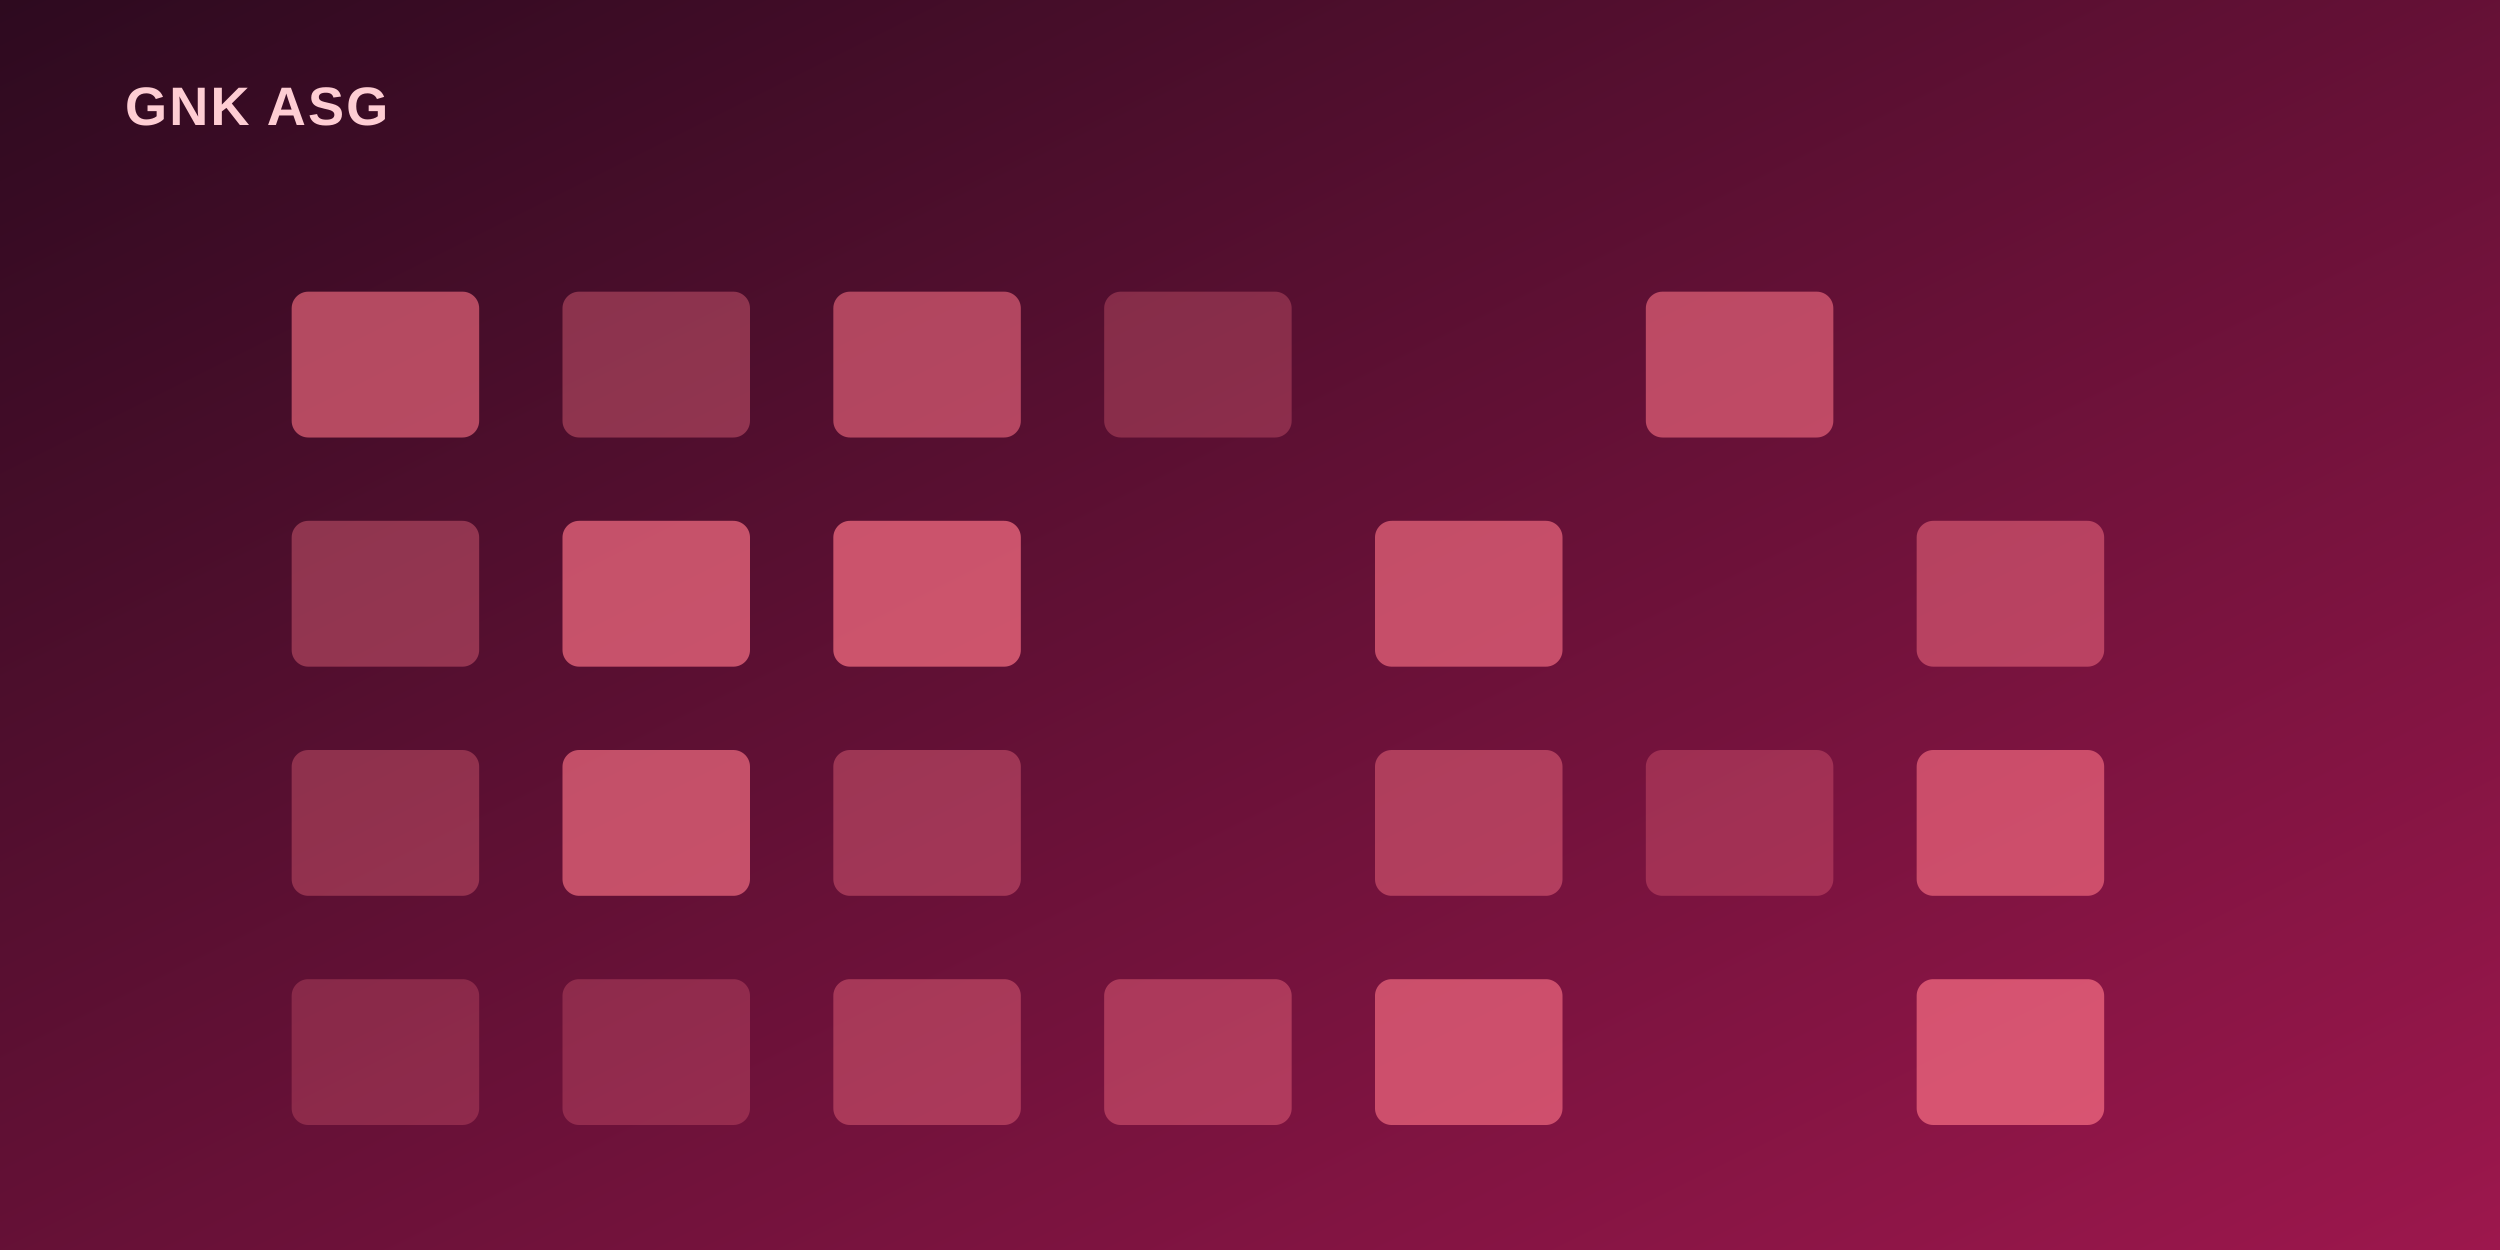
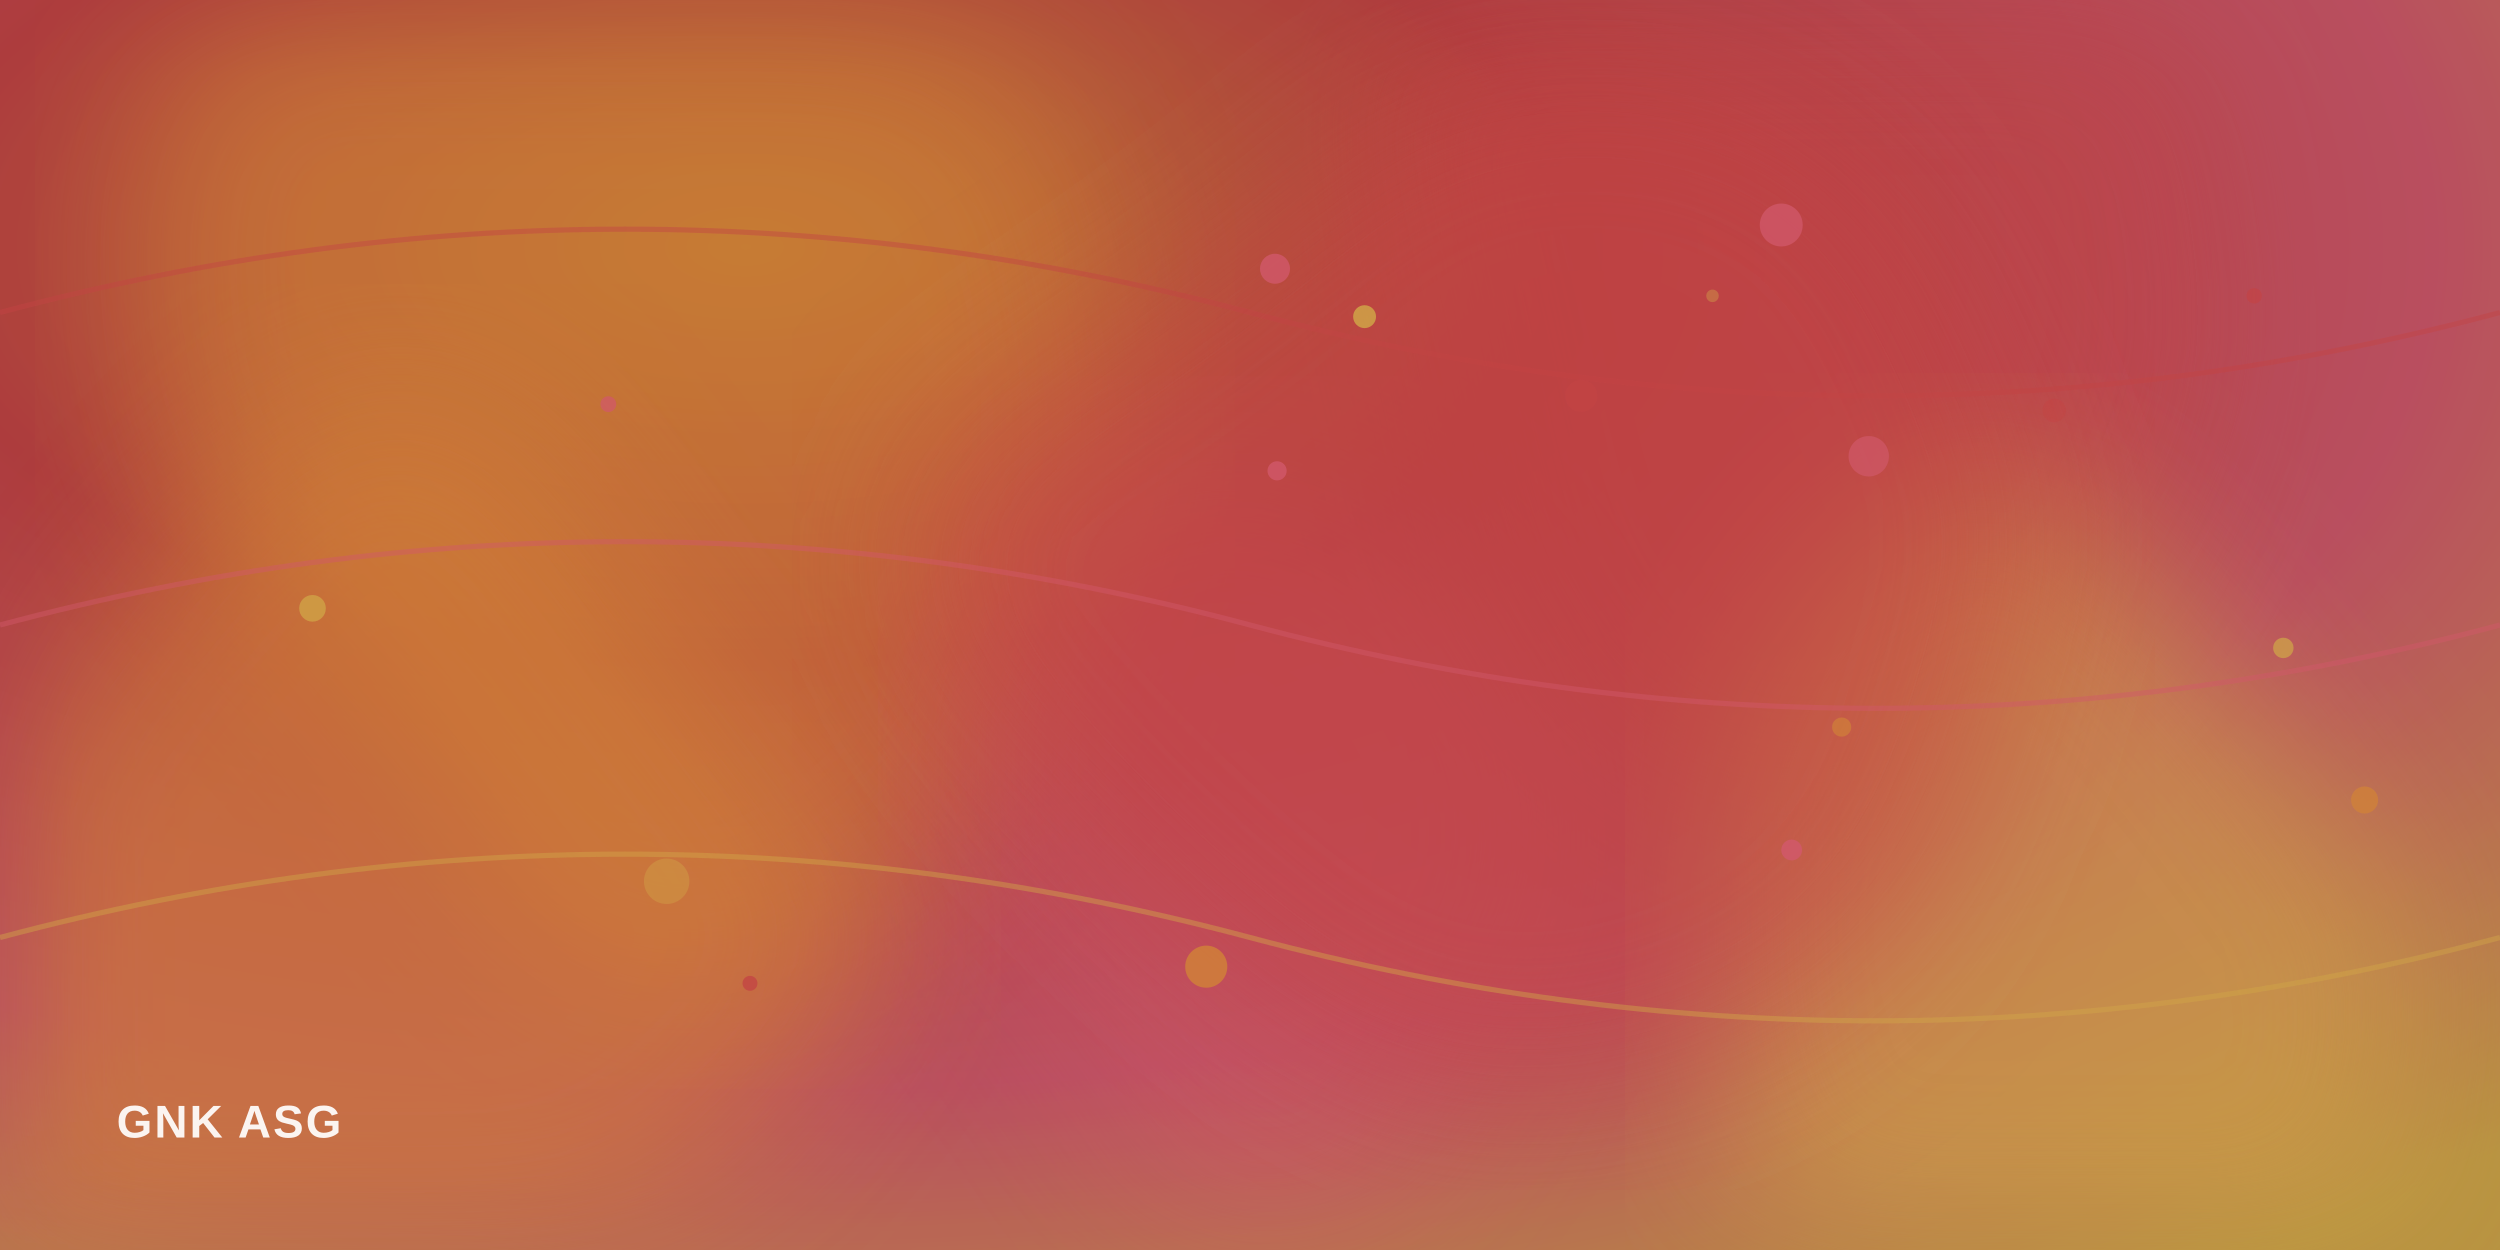
<svg xmlns="http://www.w3.org/2000/svg" viewBox="0 0 1200 600" role="img" aria-labelledby="t17 d17">
  <defs>
-     <linearGradient id="g17" x1="0" y1="0" x2="1" y2="1">
-       <stop stop-color="#2d0a1f" />
-       <stop offset="1" stop-color="#9d174d" />
-     </linearGradient>
+     <radialGradient id="bg17" cx="30%" cy="20%" r="100%">
+       <stop offset="0%" stop-color="#ff9f43" />
+       <stop offset="33%" stop-color="#ee5253" />
+       <stop offset="67%" stop-color="#ff6b81" />
+       <stop offset="100%" stop-color="#feca57" />
+     </radialGradient>
+     <filter id="blur17">
+       <feGaussianBlur stdDeviation="38" />
+     </filter>
  </defs>
-   <rect width="1200" height="600" fill="url(#g17)" />
-   <g>
-     <rect x="140" y="140" width="90" height="70" rx="8" fill="#fb7185" opacity="0.61" />
-     <rect x="270" y="140" width="90" height="70" rx="8" fill="#fb7185" opacity="0.38" />
-     <rect x="400" y="140" width="90" height="70" rx="8" fill="#fb7185" opacity="0.57" />
-     <rect x="530" y="140" width="90" height="70" rx="8" fill="#fb7185" opacity="0.30" />
-     <rect x="790" y="140" width="90" height="70" rx="8" fill="#fb7185" opacity="0.59" />
-     <rect x="140" y="250" width="90" height="70" rx="8" fill="#fb7185" opacity="0.39" />
-     <rect x="270" y="250" width="90" height="70" rx="8" fill="#fb7185" opacity="0.68" />
-     <rect x="400" y="250" width="90" height="70" rx="8" fill="#fb7185" opacity="0.70" />
-     <rect x="660" y="250" width="90" height="70" rx="8" fill="#fb7185" opacity="0.64" />
-     <rect x="920" y="250" width="90" height="70" rx="8" fill="#fb7185" opacity="0.50" />
-     <rect x="140" y="360" width="90" height="70" rx="8" fill="#fb7185" opacity="0.34" />
-     <rect x="270" y="360" width="90" height="70" rx="8" fill="#fb7185" opacity="0.65" />
-     <rect x="400" y="360" width="90" height="70" rx="8" fill="#fb7185" opacity="0.39" />
-     <rect x="660" y="360" width="90" height="70" rx="8" fill="#fb7185" opacity="0.46" />
-     <rect x="790" y="360" width="90" height="70" rx="8" fill="#fb7185" opacity="0.31" />
-     <rect x="920" y="360" width="90" height="70" rx="8" fill="#fb7185" opacity="0.62" />
-     <rect x="140" y="470" width="90" height="70" rx="8" fill="#fb7185" opacity="0.26" />
-     <rect x="270" y="470" width="90" height="70" rx="8" fill="#fb7185" opacity="0.27" />
-     <rect x="400" y="470" width="90" height="70" rx="8" fill="#fb7185" opacity="0.41" />
-     <rect x="530" y="470" width="90" height="70" rx="8" fill="#fb7185" opacity="0.42" />
-     <rect x="660" y="470" width="90" height="70" rx="8" fill="#fb7185" opacity="0.64" />
-     <rect x="920" y="470" width="90" height="70" rx="8" fill="#fb7185" opacity="0.68" />
-   </g>
-   <text x="60" y="60" fill="#fecdd3" font-family="Arial" font-size="26" font-weight="700" letter-spacing="1">GNK ASG</text>
+   <rect width="1200" height="600" fill="#0a0a12" />
+   <rect width="1200" height="600" fill="url(#bg17)" opacity="0.88" />
+   <path d="M544.8,220.0 Q544.8,220.0 511.3,308.9 Q477.8,397.8 388.9,452.1 Q300.0,506.4 239.7,423.4 Q179.5,340.5 120.0,280.3 Q60.6,220.0 65.6,105.3 Q70.6,-9.4 185.3,-14.5 Q300.0,-19.7 402.9,-2.8 Q505.9,14.1 525.4,117.1 Z" fill="#ff9f43" opacity="0.54" filter="url(#blur17)" />
+   <path d="M1072.7,180.0 Q1072.7,180.0 1038.7,257.3 Q1004.6,334.6 927.3,376.5 Q850.0,418.5 784.9,364.4 Q719.7,310.3 707.5,245.1 Q695.3,180.0 670.1,77.5 Q645.0,-25.0 747.5,-8.0 Q850.0,9.0 949.0,-4.5 Q1048.1,-18.1 1060.4,81.0 Z" fill="#ee5253" opacity="0.41" filter="url(#blur17)" />
+   <path d="M758.5,420.0 Q758.5,420.0 729.7,470.4 Q700.8,520.8 650.4,580.8 Q600.0,640.7 558.8,571.5 Q517.7,502.3 483.3,461.2 Q449.0,420.0 452.8,348.3 Q456.7,276.7 528.3,237.5 Q600.0,198.3 663.7,245.4 Q727.5,292.5 743.0,356.3 Z" fill="#ff6b81" opacity="0.40" filter="url(#blur17)" />
+   <path d="M1165.2,450.0 Q1165.2,450.0 1150.9,543.3 Q1136.5,636.5 1043.3,674.8 Q950.0,713.0 890.9,640.6 Q831.7,568.3 821.0,509.1 Q810.4,450.0 818.9,388.8 Q827.5,327.5 888.8,259.7 Q950.0,191.9 1012.2,258.7 Q1074.5,325.5 1119.8,387.8 Z" fill="#feca57" opacity="0.58" filter="url(#blur17)" />
+   <path d="M433.1,450.0 Q433.1,450.0 382.1,515.5 Q331.0,581.0 265.5,598.4 Q200.0,615.8 91.9,641.0 Q-16.3,666.3 -32.1,558.1 Q-47.9,450.0 0.1,374.0 Q48.1,298.1 124.0,219.7 Q200.0,141.4 265.9,229.8 Q331.8,318.2 382.4,384.1 Z" fill="#ff9f43" opacity="0.59" filter="url(#blur17)" />
+   <path d="M979.9,250.0 Q979.9,250.0 949.4,359.5 Q918.9,468.9 809.5,507.6 Q700.0,546.3 615.7,482.4 Q531.4,418.6 463.7,334.3 Q395.9,250.0 488.2,190.3 Q580.5,130.5 640.3,77.4 Q700.0,24.2 798.9,38.3 Q897.7,52.3 938.8,151.1 Z" fill="#ee5253" opacity="0.59" filter="url(#blur17)" />
+   <path d="M0 150 Q 300 70 600 150 T 1200 150" stroke="#ee5253" stroke-width="2.5" fill="none" opacity="0.45" />
+   <path d="M0 300 Q 300 220 600 300 T 1200 300" stroke="#ff6b81" stroke-width="2.5" fill="none" opacity="0.45" />
+   <path d="M0 450 Q 300 370 600 450 T 1200 450" stroke="#feca57" stroke-width="2.5" fill="none" opacity="0.45" />
+   <circle cx="360" cy="472" r="3.6" fill="#ee5253" opacity="0.76" />
+   <circle cx="897" cy="219" r="9.7" fill="#ff6b81" opacity="0.67" />
+   <circle cx="884" cy="349" r="4.6" fill="#ff9f43" opacity="0.65" />
+   <circle cx="1135" cy="384" r="6.5" fill="#ff9f43" opacity="0.73" />
+   <circle cx="759" cy="190" r="7.7" fill="#ee5253" opacity="0.58" />
+   <circle cx="986" cy="197" r="5.7" fill="#ee5253" opacity="0.44" />
+   <circle cx="612" cy="129" r="7.2" fill="#ff6b81" opacity="0.80" />
+   <circle cx="822" cy="142" r="3.0" fill="#feca57" opacity="0.41" />
+   <circle cx="860" cy="408" r="5.0" fill="#ff6b81" opacity="0.85" />
+   <circle cx="292" cy="194" r="3.8" fill="#ff6b81" opacity="0.71" />
+   <circle cx="655" cy="152" r="5.5" fill="#feca57" opacity="0.83" />
+   <circle cx="855" cy="108" r="10.3" fill="#ff6b81" opacity="0.75" />
+   <circle cx="579" cy="464" r="10.1" fill="#ff9f43" opacity="0.80" />
+   <circle cx="613" cy="226" r="4.6" fill="#ff6b81" opacity="0.80" />
+   <circle cx="1096" cy="311" r="4.9" fill="#feca57" opacity="0.72" />
+   <circle cx="1082" cy="142" r="3.7" fill="#ee5253" opacity="0.65" />
+   <circle cx="150" cy="292" r="6.4" fill="#feca57" opacity="0.74" />
+   <circle cx="320" cy="423" r="10.9" fill="#feca57" opacity="0.41" />
+   <rect width="1200" height="600" fill="#000" opacity="0.18" />
+   <text x="56" y="546" fill="#ffffff" font-family="Arial" font-size="22" font-weight="800" letter-spacing="1" opacity="0.92">GNK ASG</text>
</svg>
